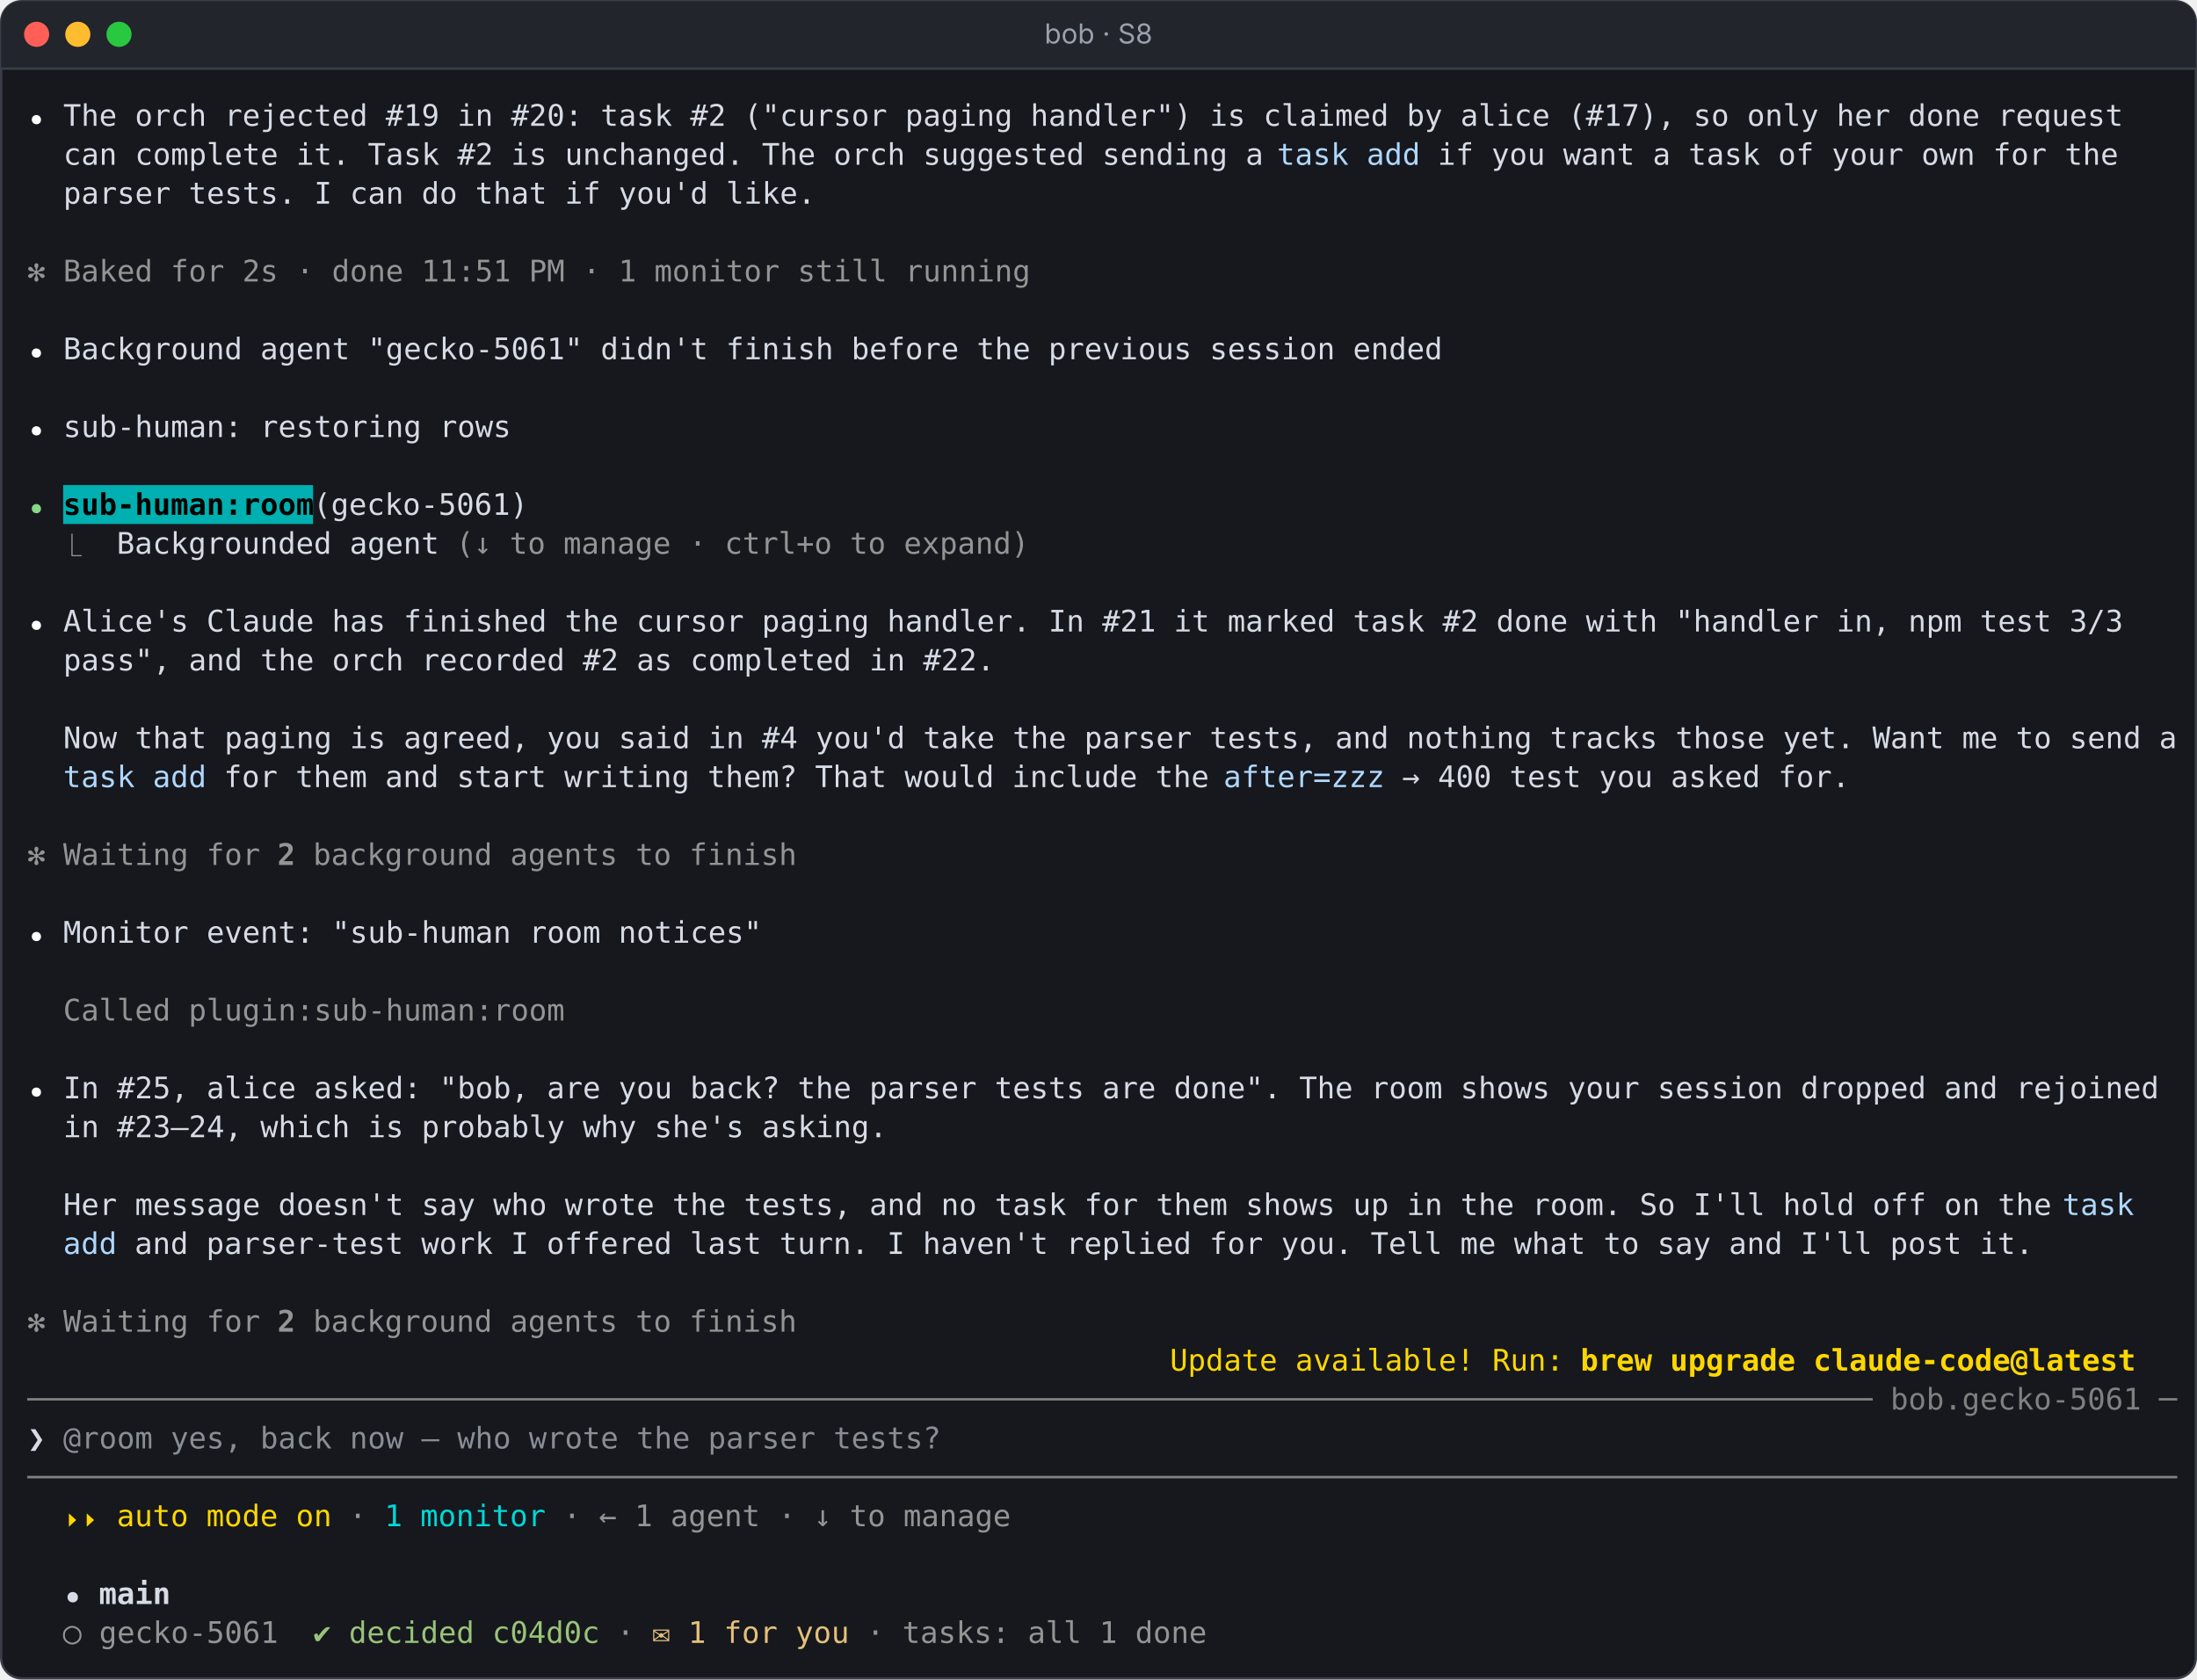
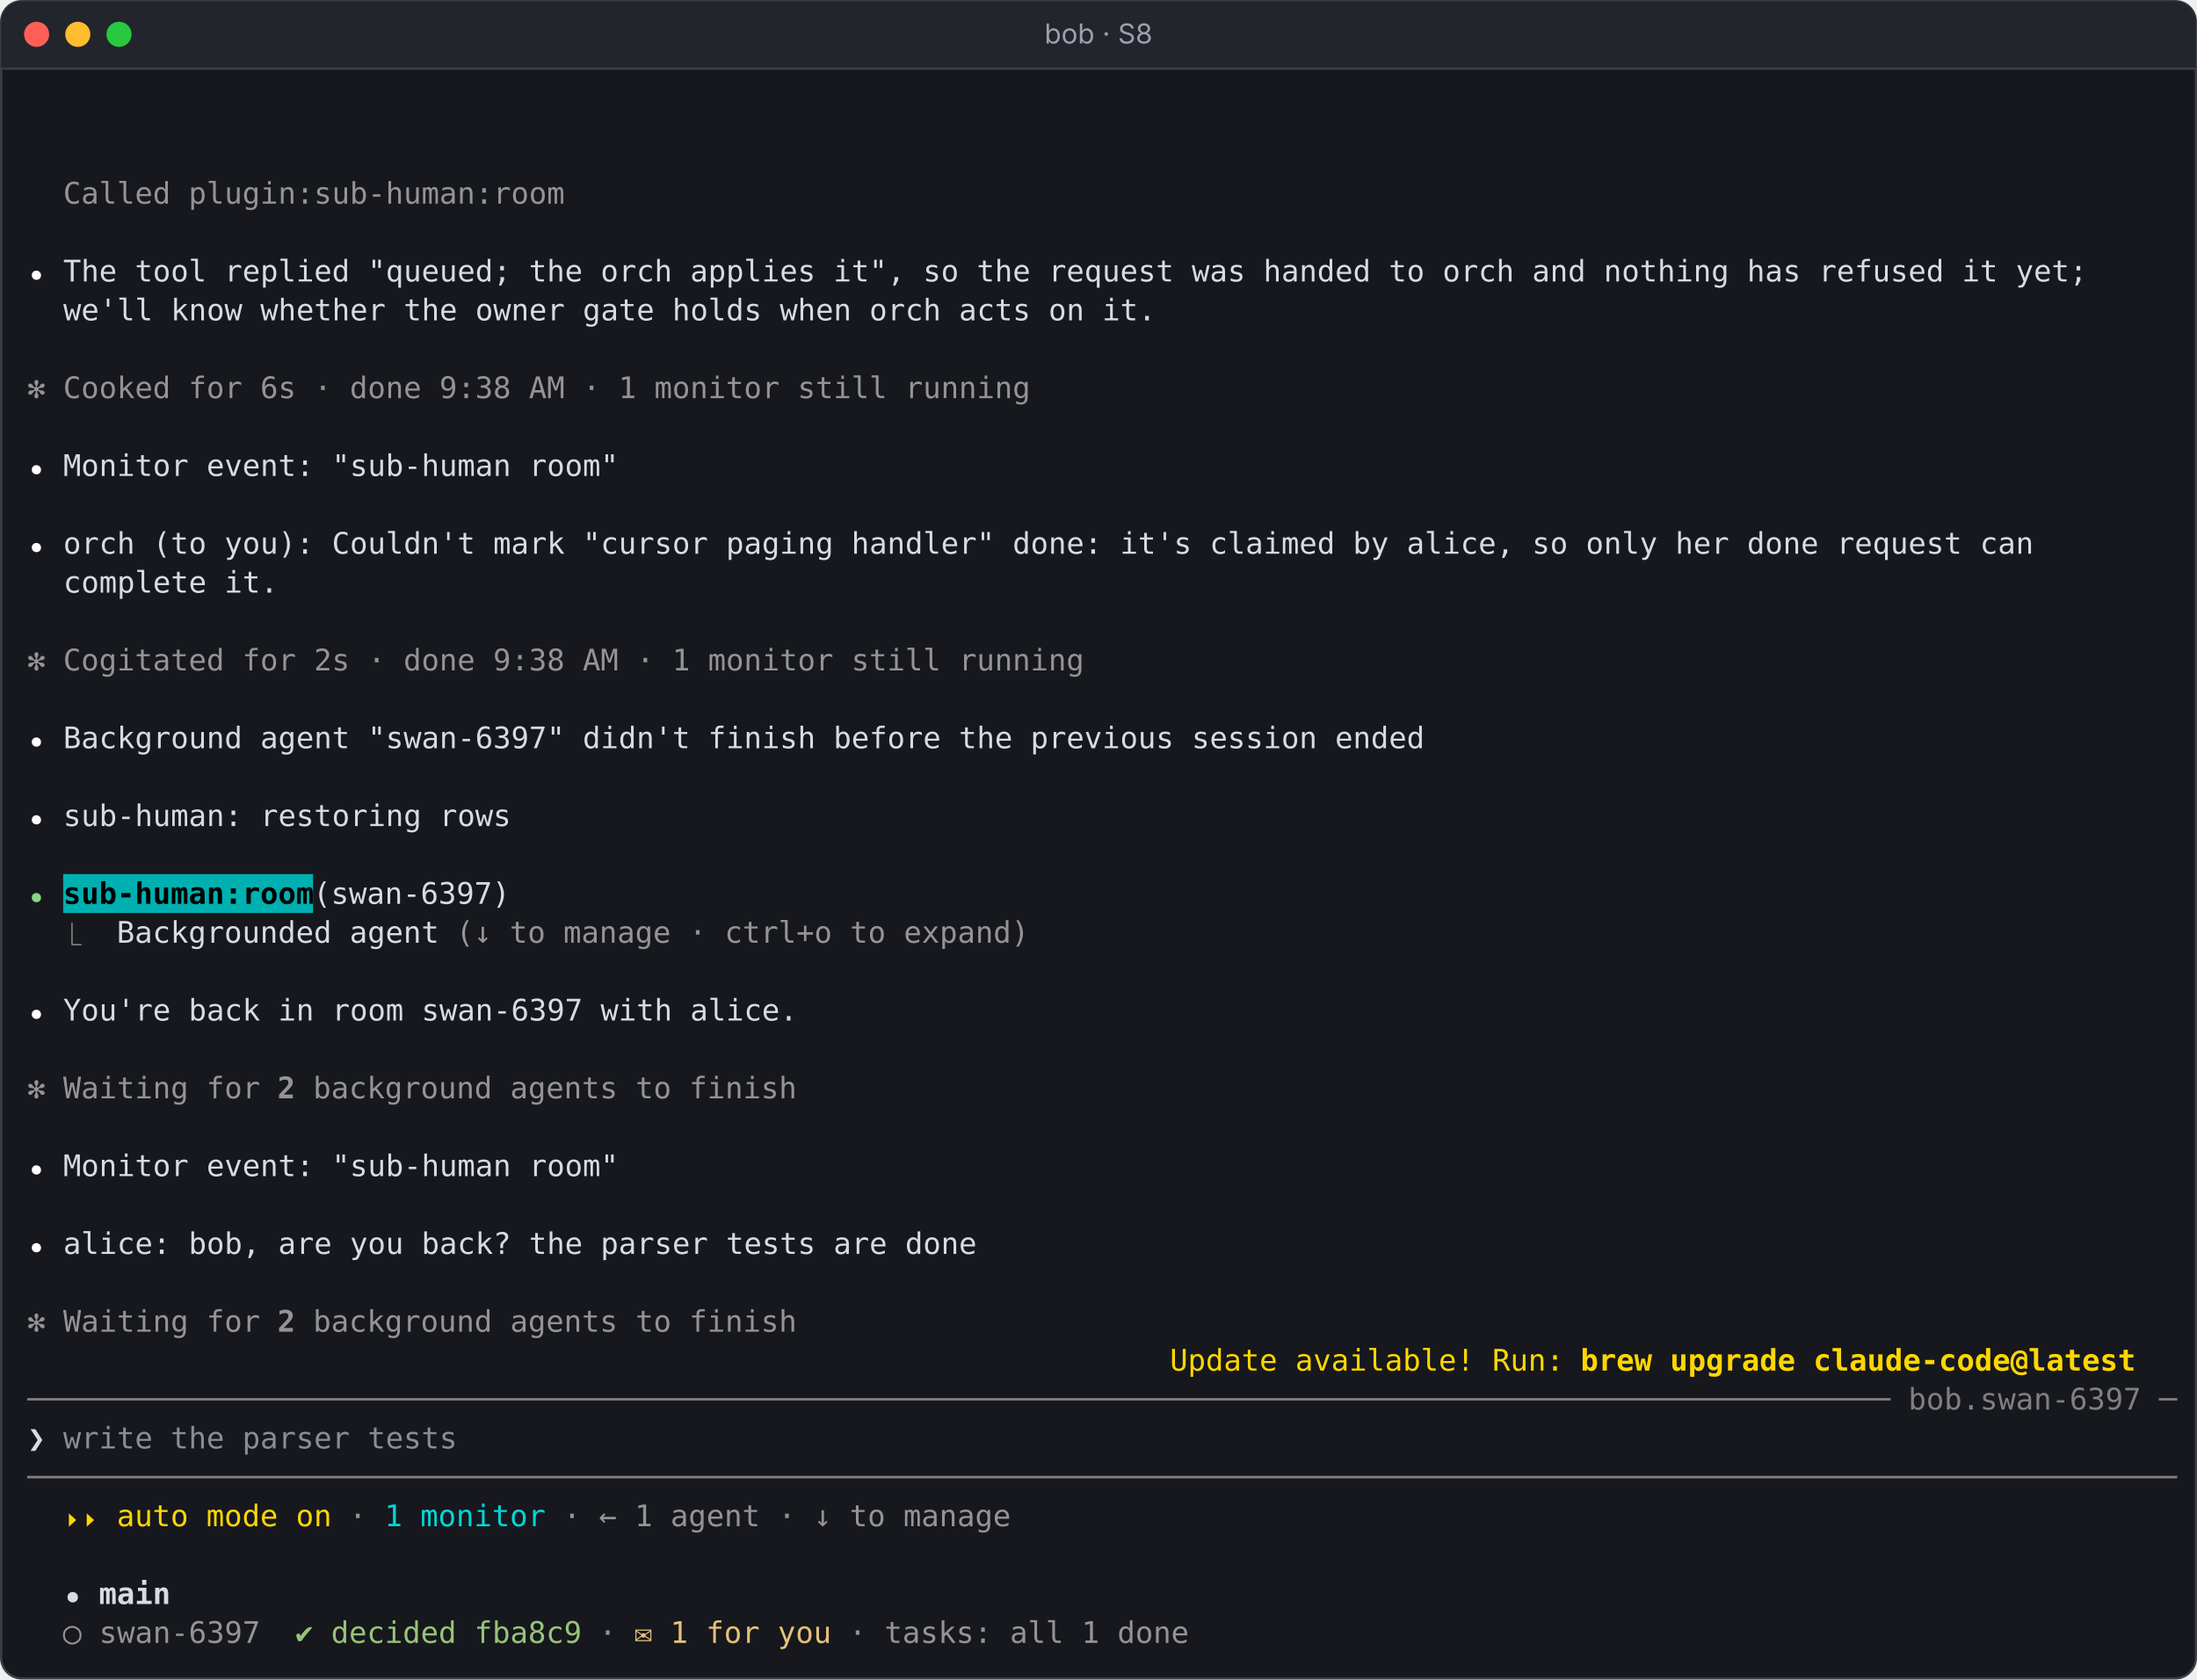
<svg xmlns="http://www.w3.org/2000/svg" viewBox="0 0 960 734" width="960" height="734" role="img" aria-label="bob · S8" font-family="ui-monospace, 'SF Mono', SFMono-Regular, Menlo, Consolas, 'DejaVu Sans Mono', 'Liberation Mono', monospace" font-size="13">
  <rect x="0.5" y="0.5" width="959" height="733" rx="9" fill="#16181d" stroke="#3a3e48" />
  <path d="M0.5 30V9.5a9 9 0 0 1 9-9h941a9 9 0 0 1 9 9V30z" fill="#22252c" />
  <line x1="0.5" y1="30" x2="959.5" y2="30" stroke="#3a3e48" />
  <circle cx="16" cy="15" r="5.5" fill="#ff5f57" />
  <circle cx="34" cy="15" r="5.5" fill="#febc2e" />
  <circle cx="52" cy="15" r="5.5" fill="#28c840" />
  <text x="480" y="19" text-anchor="middle" fill="#9aa1ad" font-size="12" font-family="-apple-system, 'Segoe UI', system-ui, sans-serif">bob · S8</text>
  <g fill="#d6dbe5">
-     <rect x="27.6" y="212" width="109.2" height="17" fill="#00afaf" />
-     <text x="12" y="55" fill="#ffffff" textLength="7.8" lengthAdjust="spacingAndGlyphs" xml:space="preserve">⏺</text>
-     <text x="19.8" y="55" textLength="904.8" lengthAdjust="spacing" xml:space="preserve"> The orch rejected #19 in #20: task #2 ("cursor paging handler") is claimed by alice (#17), so only her done request</text>
-     <text x="12" y="72" textLength="546" lengthAdjust="spacing" xml:space="preserve">  can complete it. Task #2 is unchanged. The orch suggested sending a </text>
-     <text x="558" y="72" fill="#afd7ff" textLength="62.4" lengthAdjust="spacing" xml:space="preserve">task add</text>
-     <text x="620.4" y="72" textLength="304.2" lengthAdjust="spacing" xml:space="preserve"> if you want a task of your own for the</text>
-     <text x="12" y="89" textLength="343.2" lengthAdjust="spacing" xml:space="preserve">  parser tests. I can do that if you'd like.</text>
-     <text x="12" y="123" fill="#949494" textLength="7.8" lengthAdjust="spacingAndGlyphs" xml:space="preserve">✻</text>
-     <text x="27.6" y="123" fill="#949494" textLength="421.2" lengthAdjust="spacingAndGlyphs" xml:space="preserve">Baked for 2s · done 11:51 PM · 1 monitor still running</text>
-     <text x="12" y="157" fill="#ffffff" textLength="7.8" lengthAdjust="spacingAndGlyphs" xml:space="preserve">⏺</text>
-     <text x="19.8" y="157" textLength="608.4" lengthAdjust="spacing" xml:space="preserve"> Background agent "gecko-5061" didn't finish before the previous session ended</text>
-     <text x="12" y="191" fill="#ffffff" textLength="7.8" lengthAdjust="spacingAndGlyphs" xml:space="preserve">⏺</text>
-     <text x="19.8" y="191" textLength="202.8" lengthAdjust="spacing" xml:space="preserve"> sub-human: restoring rows</text>
-     <text x="12" y="225" fill="#87d787" textLength="7.8" lengthAdjust="spacingAndGlyphs" xml:space="preserve">⏺</text>
-     <text x="27.6" y="225" fill="#000000" font-weight="bold" textLength="109.2" lengthAdjust="spacing" xml:space="preserve">sub-human:room</text>
-     <text x="136.8" y="225" textLength="93.6" lengthAdjust="spacing" xml:space="preserve">(gecko-5061)</text>
-     <text x="12" y="242" fill="#949494" textLength="39" lengthAdjust="spacingAndGlyphs" xml:space="preserve">  ⎿  </text>
-     <text x="51" y="242" textLength="140.4" lengthAdjust="spacing" xml:space="preserve">Backgrounded agent</text>
-     <text x="191.4" y="242" fill="#949494" textLength="257.4" lengthAdjust="spacingAndGlyphs" xml:space="preserve"> (↓ to manage · ctrl+o to expand)</text>
-     <text x="12" y="276" fill="#ffffff" textLength="7.8" lengthAdjust="spacingAndGlyphs" xml:space="preserve">⏺</text>
-     <text x="19.8" y="276" textLength="904.8" lengthAdjust="spacing" xml:space="preserve"> Alice's Claude has finished the cursor paging handler. In #21 it marked task #2 done with "handler in, npm test 3/3</text>
-     <text x="12" y="293" textLength="421.2" lengthAdjust="spacing" xml:space="preserve">  pass", and the orch recorded #2 as completed in #22.</text>
-     <text x="12" y="327" textLength="936" lengthAdjust="spacing" xml:space="preserve">  Now that paging is agreed, you said in #4 you'd take the parser tests, and nothing tracks those yet. Want me to send a</text>
-     <text x="27.6" y="344" fill="#afd7ff" textLength="62.4" lengthAdjust="spacing" xml:space="preserve">task add</text>
-     <text x="90" y="344" textLength="444.6" lengthAdjust="spacing" xml:space="preserve"> for them and start writing them? That would include the </text>
-     <text x="534.6" y="344" fill="#afd7ff" textLength="70.2" lengthAdjust="spacing" xml:space="preserve">after=zzz</text>
-     <text x="604.8" y="344" textLength="202.8" lengthAdjust="spacingAndGlyphs" xml:space="preserve"> → 400 test you asked for.</text>
-     <text x="12" y="378" fill="#949494" textLength="7.8" lengthAdjust="spacingAndGlyphs" xml:space="preserve">✻</text>
-     <text x="27.6" y="378" fill="#949494" textLength="93.6" lengthAdjust="spacing" xml:space="preserve">Waiting for </text>
-     <text x="121.2" y="378" fill="#949494" font-weight="bold" xml:space="preserve">2</text>
-     <text x="129" y="378" fill="#949494" textLength="218.4" lengthAdjust="spacing" xml:space="preserve"> background agents to finish</text>
-     <text x="12" y="412" fill="#ffffff" textLength="7.8" lengthAdjust="spacingAndGlyphs" xml:space="preserve">⏺</text>
-     <text x="19.8" y="412" textLength="312" lengthAdjust="spacing" xml:space="preserve"> Monitor event: "sub-human room notices"</text>
-     <text x="27.6" y="446" fill="#949494" textLength="226.2" lengthAdjust="spacing" xml:space="preserve">Called plugin:sub-human:room </text>
-     <text x="12" y="480" fill="#ffffff" textLength="7.8" lengthAdjust="spacingAndGlyphs" xml:space="preserve">⏺</text>
-     <text x="19.8" y="480" textLength="920.4" lengthAdjust="spacing" xml:space="preserve"> In #25, alice asked: "bob, are you back? the parser tests are done". The room shows your session dropped and rejoined</text>
-     <text x="12" y="497" textLength="374.4" lengthAdjust="spacingAndGlyphs" xml:space="preserve">  in #23–24, which is probably why she's asking.</text>
-     <text x="12" y="531" textLength="889.2" lengthAdjust="spacing" xml:space="preserve">  Her message doesn't say who wrote the tests, and no task for them shows up in the room. So I'll hold off on the </text>
-     <text x="901.2" y="531" fill="#afd7ff" textLength="39" lengthAdjust="spacing" xml:space="preserve">task </text>
-     <text x="27.6" y="548" fill="#afd7ff" textLength="23.4" lengthAdjust="spacing" xml:space="preserve">add</text>
-     <text x="51" y="548" textLength="834.6" lengthAdjust="spacing" xml:space="preserve"> and parser-test work I offered last turn. I haven't replied for you. Tell me what to say and I'll post it.</text>
+     <rect x="27.6" y="382" width="109.2" height="17" fill="#00afaf" />
+     <text x="27.6" y="89" fill="#949494" textLength="226.2" lengthAdjust="spacing" xml:space="preserve">Called plugin:sub-human:room </text>
+     <text x="12" y="123" fill="#ffffff" textLength="7.8" lengthAdjust="spacingAndGlyphs" xml:space="preserve">⏺</text>
+     <text x="19.8" y="123" textLength="889.2" lengthAdjust="spacing" xml:space="preserve"> The tool replied "queued; the orch applies it", so the request was handed to orch and nothing has refused it yet;</text>
+     <text x="12" y="140" textLength="491.4" lengthAdjust="spacing" xml:space="preserve">  we'll know whether the owner gate holds when orch acts on it.</text>
+     <text x="12" y="174" fill="#949494" textLength="7.8" lengthAdjust="spacingAndGlyphs" xml:space="preserve">✻</text>
+     <text x="27.6" y="174" fill="#949494" textLength="421.2" lengthAdjust="spacingAndGlyphs" xml:space="preserve">Cooked for 6s · done 9:38 AM · 1 monitor still running</text>
+     <text x="12" y="208" fill="#ffffff" textLength="7.8" lengthAdjust="spacingAndGlyphs" xml:space="preserve">⏺</text>
+     <text x="19.8" y="208" textLength="249.6" lengthAdjust="spacing" xml:space="preserve"> Monitor event: "sub-human room"</text>
+     <text x="12" y="242" fill="#ffffff" textLength="7.8" lengthAdjust="spacingAndGlyphs" xml:space="preserve">⏺</text>
+     <text x="19.8" y="242" textLength="865.8" lengthAdjust="spacing" xml:space="preserve"> orch (to you): Couldn't mark "cursor paging handler" done: it's claimed by alice, so only her done request can</text>
+     <text x="12" y="259" textLength="109.2" lengthAdjust="spacing" xml:space="preserve">  complete it.</text>
+     <text x="12" y="293" fill="#949494" textLength="7.8" lengthAdjust="spacingAndGlyphs" xml:space="preserve">✻</text>
+     <text x="27.6" y="293" fill="#949494" textLength="444.6" lengthAdjust="spacingAndGlyphs" xml:space="preserve">Cogitated for 2s · done 9:38 AM · 1 monitor still running</text>
+     <text x="12" y="327" fill="#ffffff" textLength="7.8" lengthAdjust="spacingAndGlyphs" xml:space="preserve">⏺</text>
+     <text x="19.8" y="327" textLength="600.6" lengthAdjust="spacing" xml:space="preserve"> Background agent "swan-6397" didn't finish before the previous session ended</text>
+     <text x="12" y="361" fill="#ffffff" textLength="7.8" lengthAdjust="spacingAndGlyphs" xml:space="preserve">⏺</text>
+     <text x="19.8" y="361" textLength="202.8" lengthAdjust="spacing" xml:space="preserve"> sub-human: restoring rows</text>
+     <text x="12" y="395" fill="#87d787" textLength="7.8" lengthAdjust="spacingAndGlyphs" xml:space="preserve">⏺</text>
+     <text x="27.6" y="395" fill="#000000" font-weight="bold" textLength="109.2" lengthAdjust="spacing" xml:space="preserve">sub-human:room</text>
+     <text x="136.8" y="395" textLength="85.8" lengthAdjust="spacing" xml:space="preserve">(swan-6397)</text>
+     <text x="12" y="412" fill="#949494" textLength="39" lengthAdjust="spacingAndGlyphs" xml:space="preserve">  ⎿  </text>
+     <text x="51" y="412" textLength="140.4" lengthAdjust="spacing" xml:space="preserve">Backgrounded agent</text>
+     <text x="191.4" y="412" fill="#949494" textLength="257.4" lengthAdjust="spacingAndGlyphs" xml:space="preserve"> (↓ to manage · ctrl+o to expand)</text>
+     <text x="12" y="446" fill="#ffffff" textLength="7.8" lengthAdjust="spacingAndGlyphs" xml:space="preserve">⏺</text>
+     <text x="19.8" y="446" textLength="327.6" lengthAdjust="spacing" xml:space="preserve"> You're back in room swan-6397 with alice.</text>
+     <text x="12" y="480" fill="#949494" textLength="7.8" lengthAdjust="spacingAndGlyphs" xml:space="preserve">✻</text>
+     <text x="27.6" y="480" fill="#949494" textLength="93.6" lengthAdjust="spacing" xml:space="preserve">Waiting for </text>
+     <text x="121.2" y="480" fill="#949494" font-weight="bold" xml:space="preserve">2</text>
+     <text x="129" y="480" fill="#949494" textLength="218.4" lengthAdjust="spacing" xml:space="preserve"> background agents to finish</text>
+     <text x="12" y="514" fill="#ffffff" textLength="7.8" lengthAdjust="spacingAndGlyphs" xml:space="preserve">⏺</text>
+     <text x="19.8" y="514" textLength="249.6" lengthAdjust="spacing" xml:space="preserve"> Monitor event: "sub-human room"</text>
+     <text x="12" y="548" fill="#ffffff" textLength="7.8" lengthAdjust="spacingAndGlyphs" xml:space="preserve">⏺</text>
+     <text x="19.8" y="548" textLength="405.6" lengthAdjust="spacing" xml:space="preserve"> alice: bob, are you back? the parser tests are done</text>
    <text x="12" y="582" fill="#949494" textLength="7.8" lengthAdjust="spacingAndGlyphs" xml:space="preserve">✻</text>
    <text x="27.6" y="582" fill="#949494" textLength="93.6" lengthAdjust="spacing" xml:space="preserve">Waiting for </text>
    <text x="121.2" y="582" fill="#949494" font-weight="bold" xml:space="preserve">2</text>
    <text x="129" y="582" fill="#949494" textLength="218.4" lengthAdjust="spacing" xml:space="preserve"> background agents to finish</text>
    <text x="511.2" y="599" fill="#ffd700" textLength="179.4" lengthAdjust="spacing" xml:space="preserve">Update available! Run: </text>
    <text x="690.6" y="599" fill="#ffd700" font-weight="bold" textLength="241.8" lengthAdjust="spacing" xml:space="preserve">brew upgrade claude-code@latest</text>
-     <text x="12" y="616" fill="#808080" textLength="936" lengthAdjust="spacingAndGlyphs" xml:space="preserve">─────────────────────────────────────────────────────────────────────────────────────────────────────── bob.gecko-5061 ─</text>
+     <text x="12" y="616" fill="#808080" textLength="936" lengthAdjust="spacingAndGlyphs" xml:space="preserve">──────────────────────────────────────────────────────────────────────────────────────────────────────── bob.swan-6397 ─</text>
    <text x="12" y="633" textLength="15.6" lengthAdjust="spacingAndGlyphs" xml:space="preserve">❯ </text>
-     <text x="27.6" y="633" opacity="0.6" textLength="382.2" lengthAdjust="spacingAndGlyphs" xml:space="preserve">@room yes, back now — who wrote the parser tests?</text>
+     <text x="27.6" y="633" opacity="0.6" textLength="171.6" lengthAdjust="spacing" xml:space="preserve">write the parser tests</text>
    <text x="12" y="650" fill="#808080" textLength="936" lengthAdjust="spacingAndGlyphs" xml:space="preserve">────────────────────────────────────────────────────────────────────────────────────────────────────────────────────────</text>
    <text x="27.6" y="667" fill="#ffd700" textLength="117" lengthAdjust="spacingAndGlyphs" xml:space="preserve">⏵⏵ auto mode on</text>
    <text x="144.6" y="667" fill="#949494" textLength="23.4" lengthAdjust="spacingAndGlyphs" xml:space="preserve"> · </text>
    <text x="168" y="667" fill="#00d7d7" textLength="70.2" lengthAdjust="spacing" xml:space="preserve">1 monitor</text>
    <text x="238.2" y="667" fill="#949494" textLength="202.8" lengthAdjust="spacingAndGlyphs" xml:space="preserve"> · ← 1 agent · ↓ to manage</text>
    <text x="12" y="701" font-weight="bold" textLength="62.4" lengthAdjust="spacingAndGlyphs" xml:space="preserve">  ⏺ main</text>
-     <text x="12" y="718" fill="#949494" textLength="124.8" lengthAdjust="spacingAndGlyphs" xml:space="preserve">  ◯ gecko-5061  </text>
-     <text x="136.8" y="718" fill="#98c379" textLength="124.8" lengthAdjust="spacingAndGlyphs" xml:space="preserve">✔ decided c04d0c</text>
-     <text x="261.6" y="718" fill="#949494" textLength="23.4" lengthAdjust="spacingAndGlyphs" xml:space="preserve"> · </text>
-     <text x="285" y="718" fill="#e5c07b" textLength="85.8" lengthAdjust="spacingAndGlyphs" xml:space="preserve">✉ 1 for you</text>
-     <text x="370.8" y="718" fill="#949494" textLength="156" lengthAdjust="spacingAndGlyphs" xml:space="preserve"> · tasks: all 1 done</text>
+     <text x="12" y="718" fill="#949494" textLength="117" lengthAdjust="spacingAndGlyphs" xml:space="preserve">  ◯ swan-6397  </text>
+     <text x="129" y="718" fill="#98c379" textLength="124.8" lengthAdjust="spacingAndGlyphs" xml:space="preserve">✔ decided fba8c9</text>
+     <text x="253.8" y="718" fill="#949494" textLength="23.4" lengthAdjust="spacingAndGlyphs" xml:space="preserve"> · </text>
+     <text x="277.2" y="718" fill="#e5c07b" textLength="85.8" lengthAdjust="spacingAndGlyphs" xml:space="preserve">✉ 1 for you</text>
+     <text x="363" y="718" fill="#949494" textLength="156" lengthAdjust="spacingAndGlyphs" xml:space="preserve"> · tasks: all 1 done</text>
  </g>
</svg>
